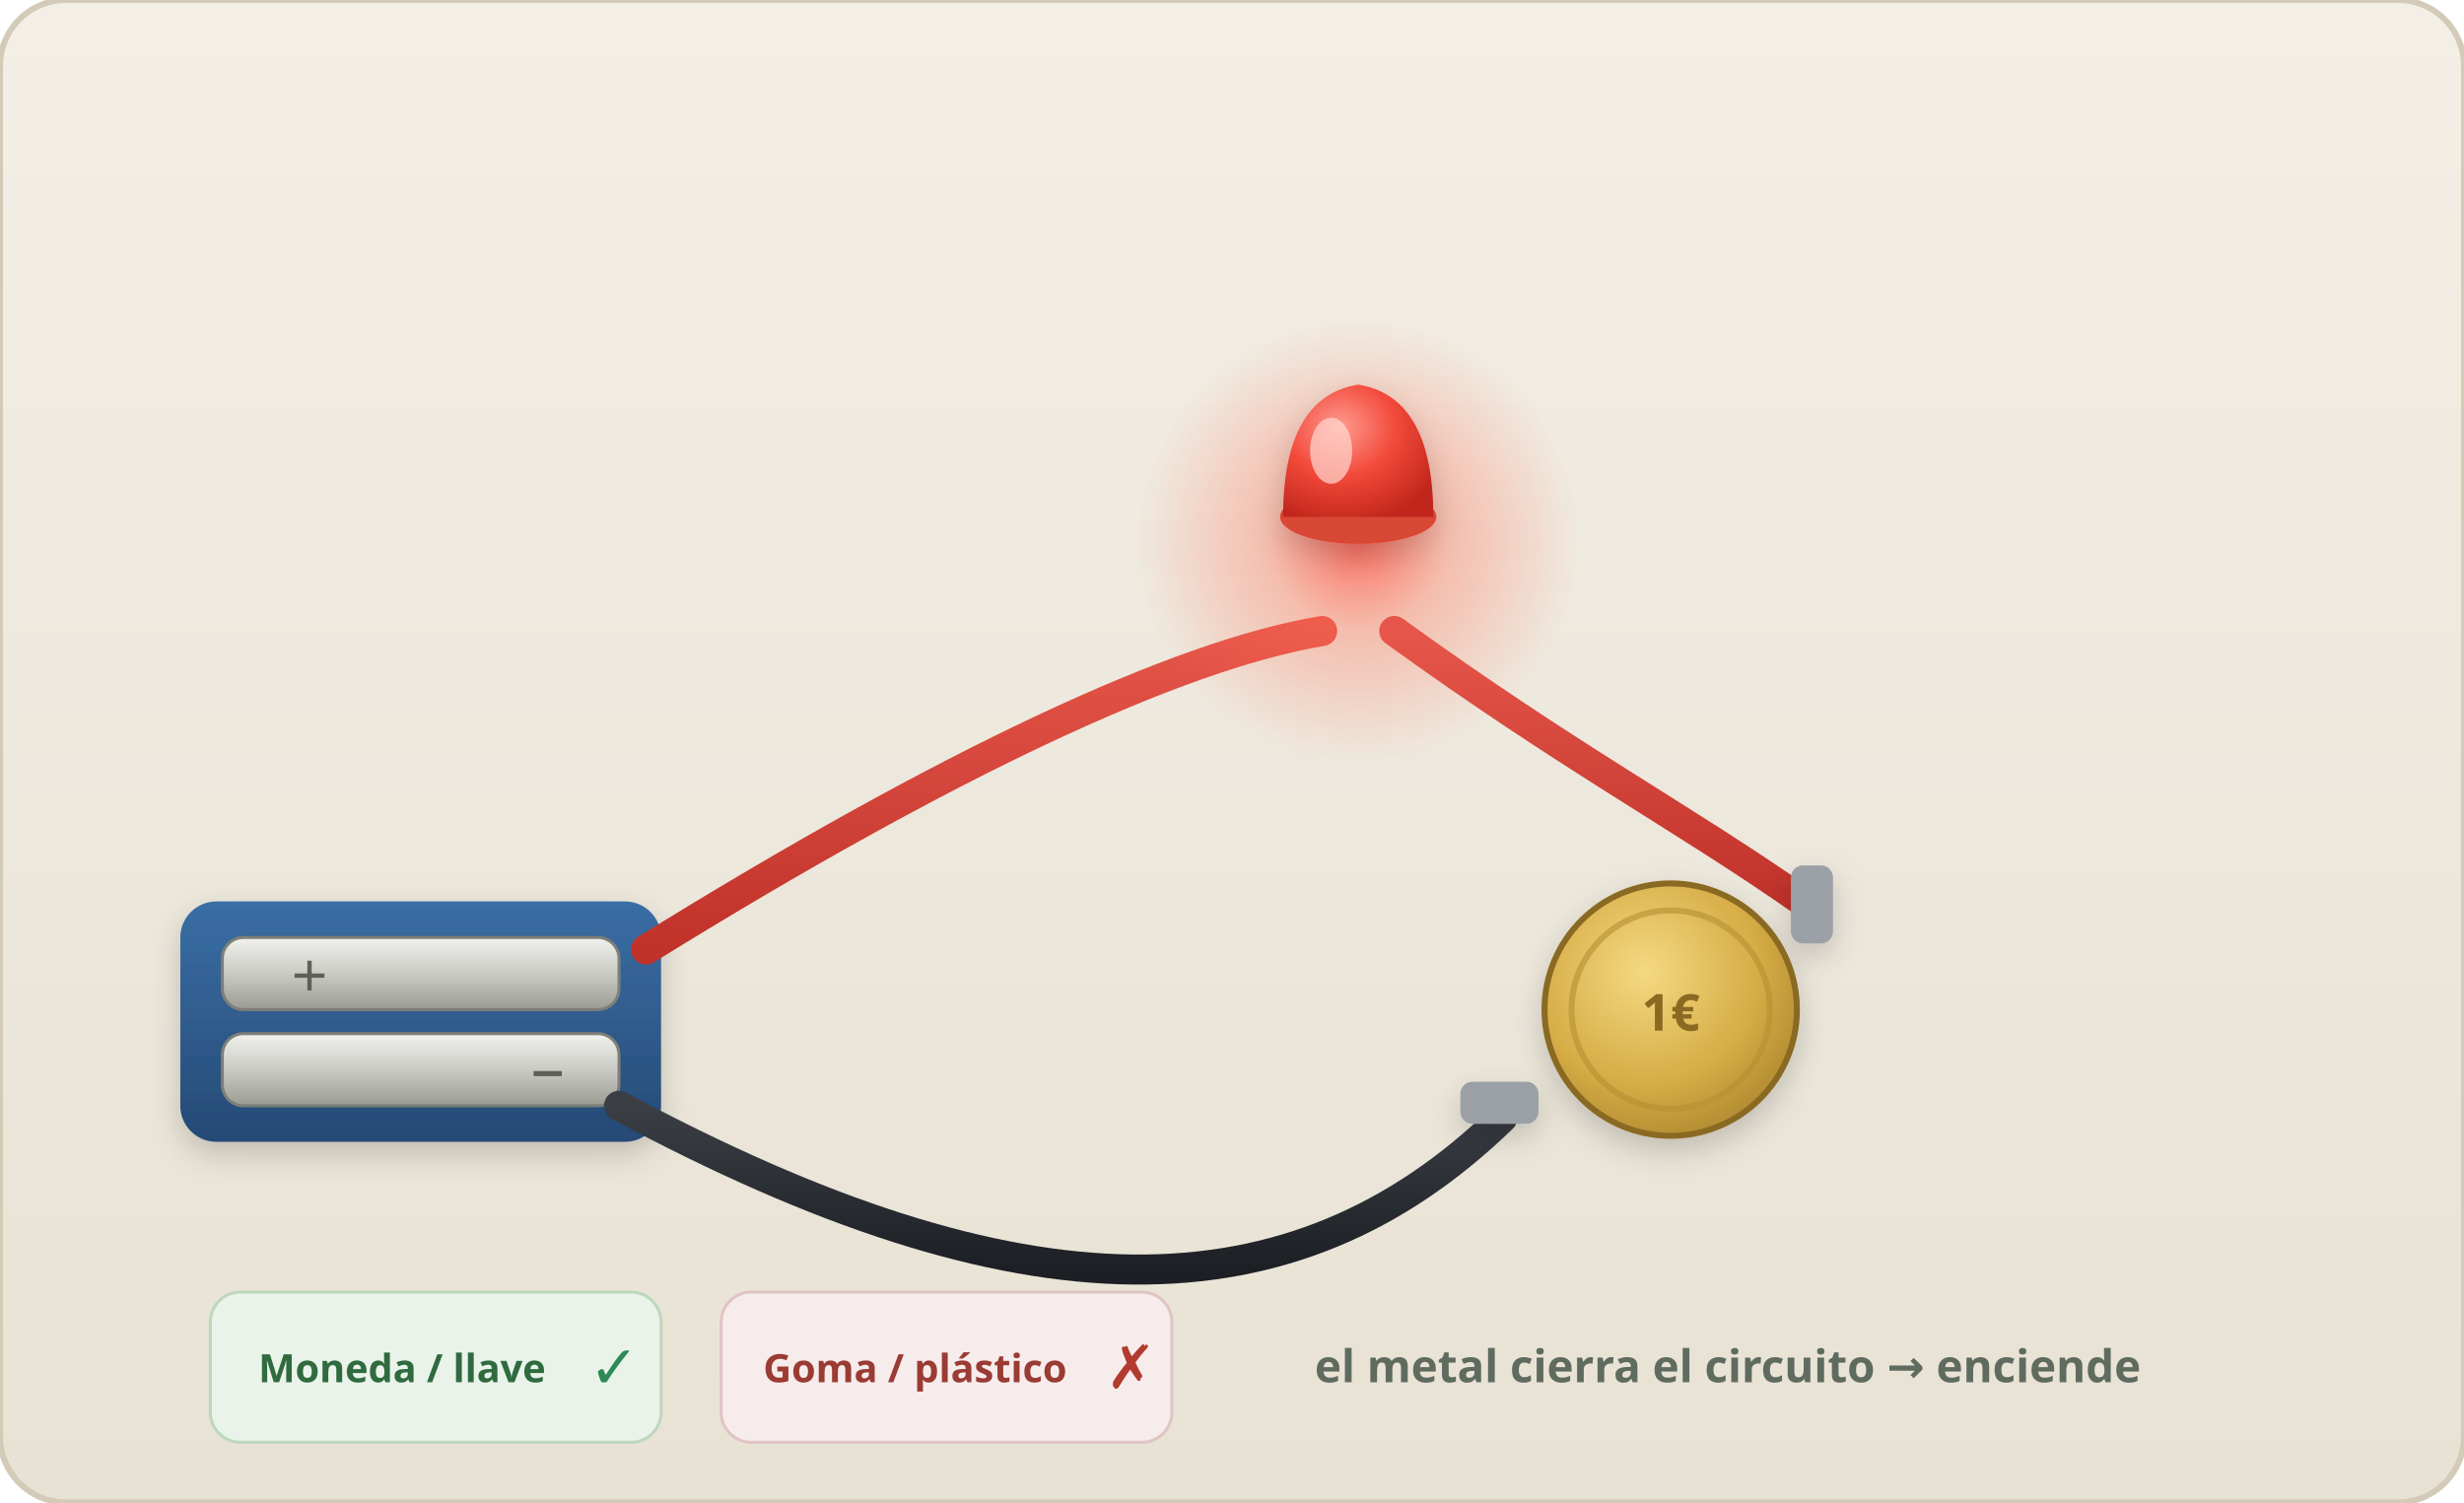
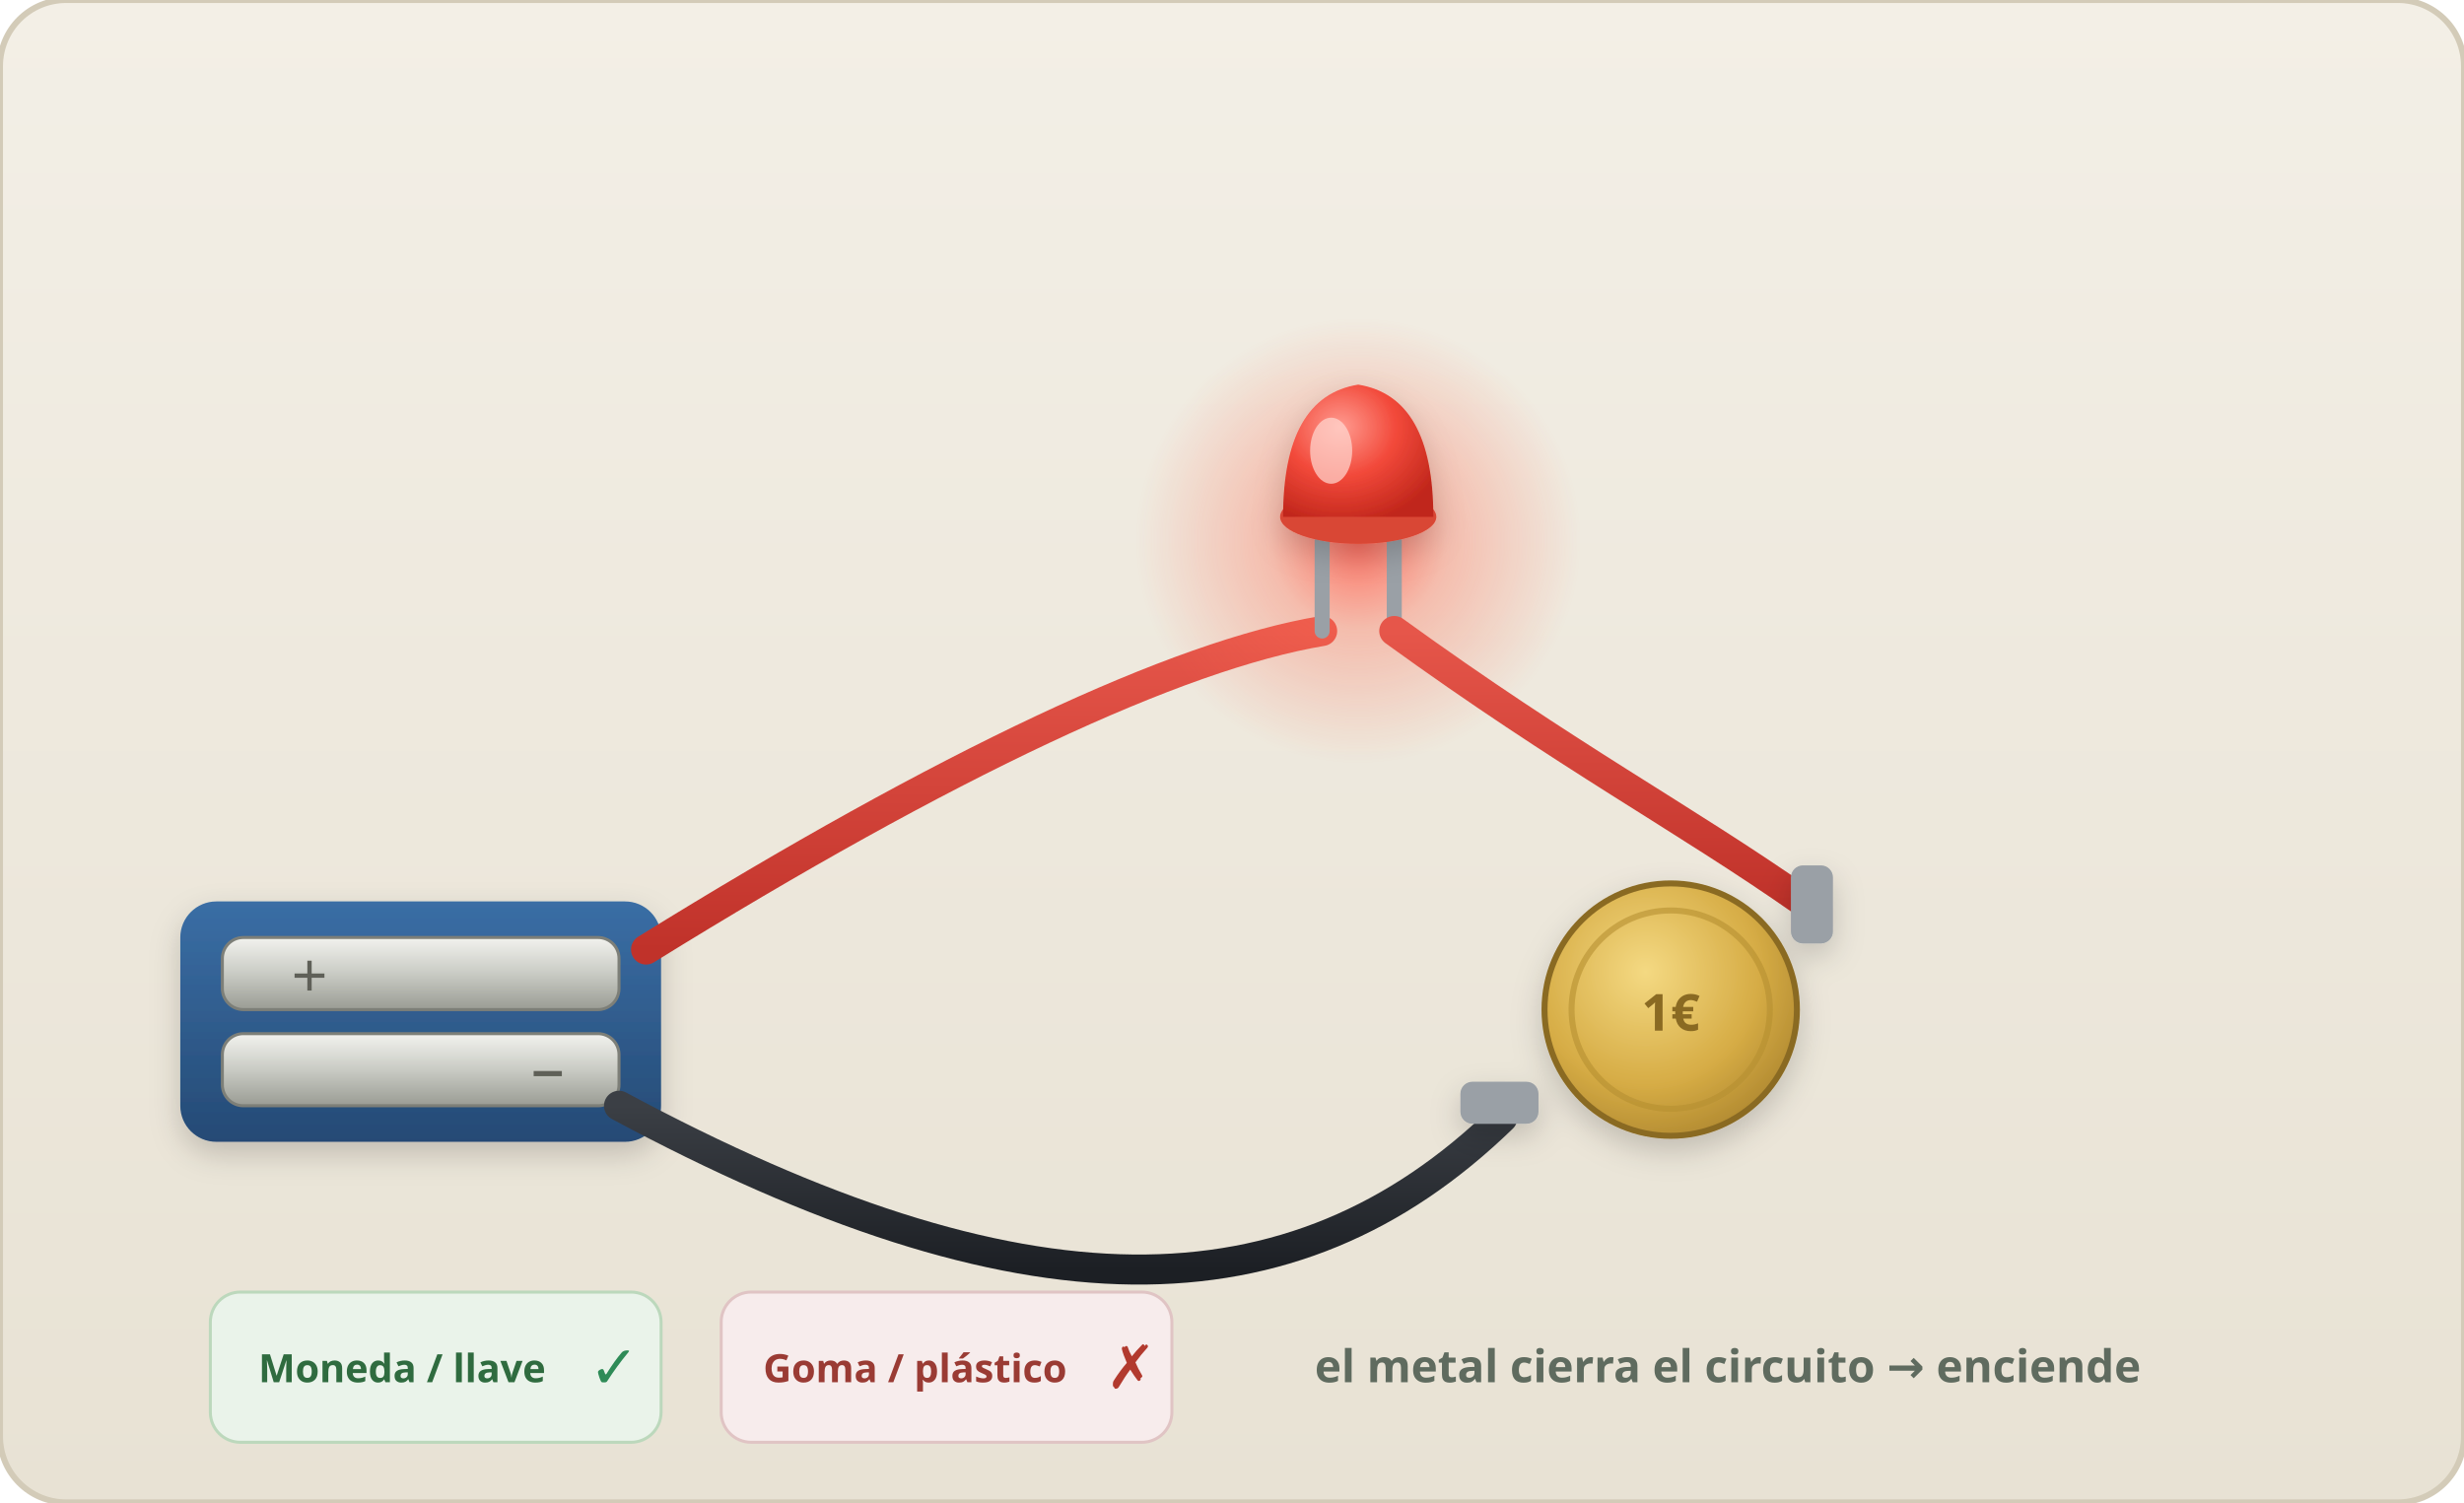
<svg xmlns="http://www.w3.org/2000/svg" viewBox="0 0 820 500" width="820" height="500" font-family="'Segoe UI',system-ui,sans-serif">
  <defs>
    <linearGradient id="panel" x1="0" y1="0" x2="0" y2="1">
      <stop offset="0" stop-color="#f3efe6" />
      <stop offset="1" stop-color="#e8e2d4" />
    </linearGradient>
    <linearGradient id="battBody" x1="0" y1="0" x2="0" y2="1">
      <stop offset="0" stop-color="#3a6ea5" />
      <stop offset="1" stop-color="#254a75" />
    </linearGradient>
    <linearGradient id="cell" x1="0" y1="0" x2="0" y2="1">
      <stop offset="0" stop-color="#f2f2ee" />
      <stop offset="0.5" stop-color="#c9cbc4" />
      <stop offset="1" stop-color="#9a9c94" />
    </linearGradient>
    <radialGradient id="ledGlow" cx="0.5" cy="0.5" r="0.5">
      <stop offset="0" stop-color="#ff5a4d" stop-opacity="0.85" />
      <stop offset="0.4" stop-color="#ff6a52" stop-opacity="0.35" />
      <stop offset="1" stop-color="#ff6a52" stop-opacity="0" />
    </radialGradient>
    <radialGradient id="ledDome" cx="0.38" cy="0.32" r="0.75">
      <stop offset="0" stop-color="#ff9a8f" />
      <stop offset="0.5" stop-color="#f2493a" />
      <stop offset="1" stop-color="#c0261b" />
    </radialGradient>
    <linearGradient id="wireR" x1="0" y1="0" x2="0" y2="1">
      <stop offset="0" stop-color="#e6564a" />
      <stop offset="1" stop-color="#c0322a" />
    </linearGradient>
    <linearGradient id="wireK" x1="0" y1="0" x2="0" y2="1">
      <stop offset="0" stop-color="#3b3f45" />
      <stop offset="1" stop-color="#1c1f24" />
    </linearGradient>
    <linearGradient id="leg" x1="0" y1="0" x2="1" y2="0">
      <stop offset="0" stop-color="#cfd3d6" />
      <stop offset="0.5" stop-color="#9aa0a6" />
      <stop offset="1" stop-color="#c4c9cd" />
    </linearGradient>
    <radialGradient id="coin" cx="0.4" cy="0.35" r="0.75">
      <stop offset="0" stop-color="#f4d982" />
      <stop offset="0.6" stop-color="#d6ac45" />
      <stop offset="1" stop-color="#a9822c" />
    </radialGradient>
    <filter id="soft" x="-25%" y="-25%" width="150%" height="150%">
      <feDropShadow dx="0" dy="4" stdDeviation="5" flood-color="#000" flood-opacity="0.18" />
    </filter>
  </defs>
  <rect x="0" y="0" width="820" height="500" rx="22" fill="url(#panel)" />
  <rect x="0" y="0" width="820" height="500" rx="22" fill="none" stroke="#d3cbb8" stroke-width="2" />
  <g filter="url(#soft)">
    <rect x="60" y="300" width="160" height="80" rx="12" fill="url(#battBody)" />
    <rect x="74" y="312" width="132" height="24" rx="7" fill="url(#cell)" stroke="#7d7f78" />
    <rect x="74" y="344" width="132" height="24" rx="7" fill="url(#cell)" stroke="#7d7f78" />
    <text x="96" y="330" font-size="14" font-weight="700" fill="#5f6158">＋</text>
    <text x="176" y="362" font-size="15" font-weight="700" fill="#5f6158">−</text>
  </g>
  <path d="M215 316 C 315 254, 392 218, 440 210" fill="none" stroke="url(#wireR)" stroke-width="10" stroke-linecap="round" />
  <circle cx="452" cy="180" r="74" fill="url(#ledGlow)" />
-   <path d="M440 210 L440 178" stroke="url(#leg)" stroke-width="5" stroke-linecap="round" />
-   <path d="M464 210 L464 178" stroke="url(#leg)" stroke-width="5" stroke-linecap="round" />
+   <path d="M440 210 L440 178" stroke="#9aa0a6" stroke-width="5" stroke-linecap="round" />
+   <path d="M464 210 L464 178" stroke="#9aa0a6" stroke-width="5" stroke-linecap="round" />
  <g filter="url(#soft)">
    <ellipse cx="452" cy="172" rx="26" ry="9" fill="#d94636" />
    <path d="M427 172 Q427 132 452 128 Q477 132 477 172 Z" fill="url(#ledDome)" />
    <ellipse cx="443" cy="150" rx="7" ry="11" fill="#ffd9d2" opacity="0.7" />
  </g>
  <path d="M464 210 C 522 252, 560 272, 600 300" fill="none" stroke="url(#wireR)" stroke-width="10" stroke-linecap="round" />
  <path d="M206 368 C 340 440, 430 440, 500 372" fill="none" stroke="url(#wireK)" stroke-width="10" stroke-linecap="round" />
  <g filter="url(#soft)">
    <rect x="486" y="360" width="26" height="14" rx="4" fill="#9aa0a6" />
    <rect x="596" y="288" width="14" height="26" rx="4" fill="#9aa0a6" />
    <ellipse cx="556" cy="336" rx="42" ry="42" fill="url(#coin)" stroke="#8a6a24" stroke-width="2" />
    <ellipse cx="556" cy="336" rx="33" ry="33" fill="none" stroke="#b58f30" stroke-width="2" opacity="0.6" />
    <text x="556" y="343" text-anchor="middle" font-size="17" font-weight="700" fill="#8a6a24">1€</text>
  </g>
  <text x="575" y="460" text-anchor="middle" font-size="15" font-weight="600" fill="#5f6b5f">el metal cierra el circuito → enciende</text>
  <g font-size="13" font-weight="600">
    <g transform="translate(70,430)">
      <rect width="150" height="50" rx="10" fill="#eaf3ea" stroke="#bcd8bc" />
      <text x="16" y="30" fill="#2f6b3f">Moneda / llave</text>
      <text x="126" y="32" font-size="20" fill="#2e8b57">✓</text>
    </g>
    <g transform="translate(240,430)">
      <rect width="150" height="50" rx="10" fill="#f7ecec" stroke="#e0c4c4" />
      <text x="14" y="30" fill="#9a3b34">Goma / plástico</text>
      <text x="128" y="32" font-size="20" fill="#b23a2e">✗</text>
    </g>
  </g>
</svg>
